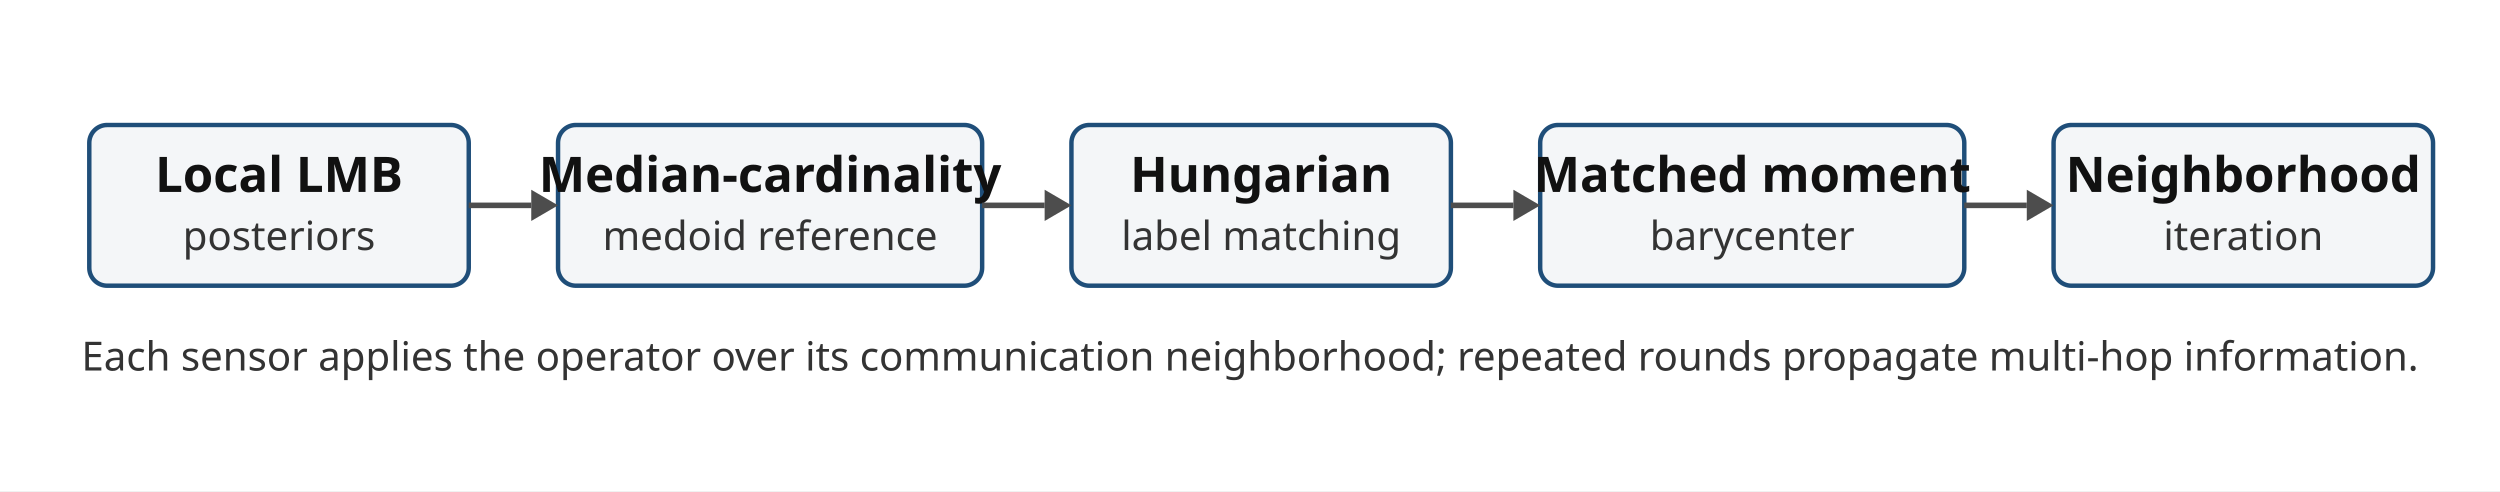
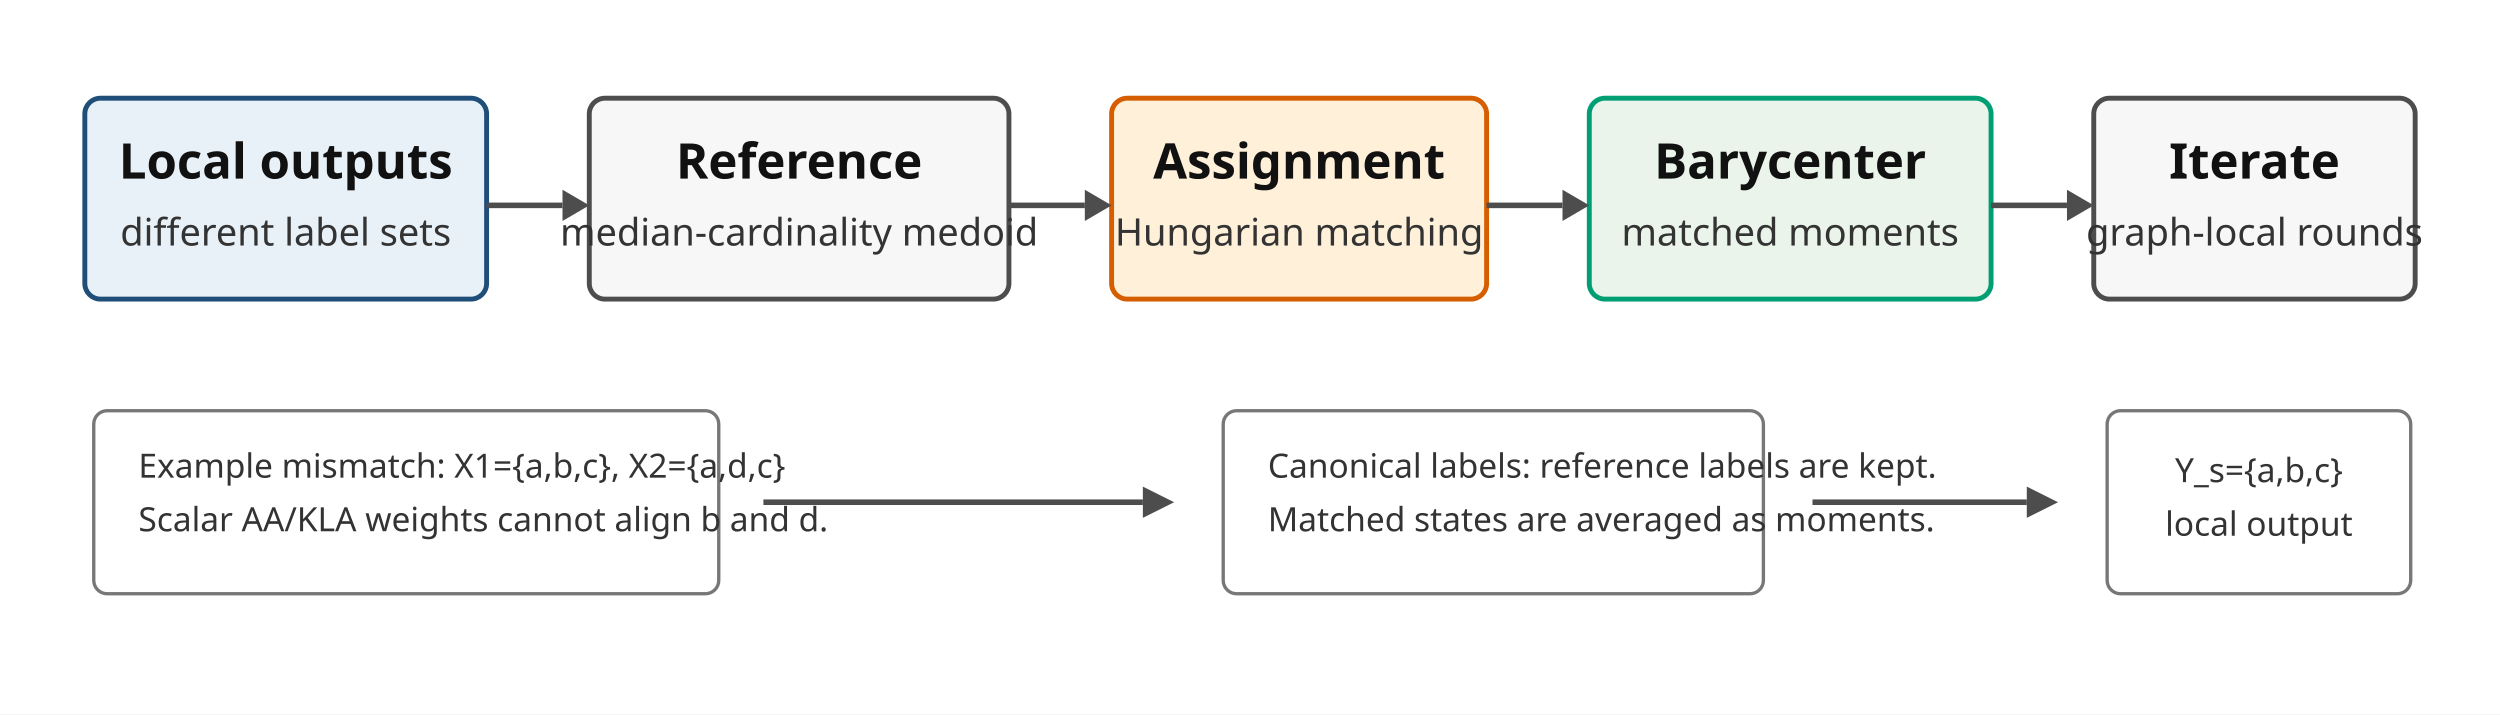
- <svg xmlns="http://www.w3.org/2000/svg" width="1120" height="220" viewBox="0 0 1120 220">
-   <rect width="1120" height="220" fill="white" />
-   <style>text{font-family:Verdana;} .h{font-size:22px;font-weight:700;fill:#111} .s{font-size:18px;fill:#333}</style>
-   <rect x="40" y="56" width="170" height="72" rx="8" fill="#F4F6F8" stroke="#1F4E79" stroke-width="2" />
-   <text class="h" x="125.0" y="86" text-anchor="middle">Local LMB</text>
-   <text class="s" x="125.0" y="112" text-anchor="middle">posteriors</text>
-   <rect x="250" y="56" width="190" height="72" rx="8" fill="#F4F6F8" stroke="#1F4E79" stroke-width="2" />
-   <text class="h" x="345.0" y="86" text-anchor="middle">Median-cardinality</text>
-   <text class="s" x="345.0" y="112" text-anchor="middle">medoid reference</text>
-   <rect x="480" y="56" width="170" height="72" rx="8" fill="#F4F6F8" stroke="#1F4E79" stroke-width="2" />
-   <text class="h" x="565.0" y="86" text-anchor="middle">Hungarian</text>
-   <text class="s" x="565.0" y="112" text-anchor="middle">label matching</text>
-   <rect x="690" y="56" width="190" height="72" rx="8" fill="#F4F6F8" stroke="#1F4E79" stroke-width="2" />
-   <text class="h" x="785.0" y="86" text-anchor="middle">Matched moment</text>
-   <text class="s" x="785.0" y="112" text-anchor="middle">barycenter</text>
-   <rect x="920" y="56" width="170" height="72" rx="8" fill="#F4F6F8" stroke="#1F4E79" stroke-width="2" />
-   <text class="h" x="1005.0" y="86" text-anchor="middle">Neighborhood</text>
-   <text class="s" x="1005.0" y="112" text-anchor="middle">iteration</text>
-   <line x1="210" y1="92" x2="238" y2="92" stroke="#4D4D4D" stroke-width="2.5" />
-   <polygon points="238,85 250,92 238,99" fill="#4D4D4D" />
-   <line x1="440" y1="92" x2="468" y2="92" stroke="#4D4D4D" stroke-width="2.5" />
-   <polygon points="468,85 480,92 468,99" fill="#4D4D4D" />
-   <line x1="650" y1="92" x2="678" y2="92" stroke="#4D4D4D" stroke-width="2.5" />
-   <polygon points="678,85 690,92 678,99" fill="#4D4D4D" />
-   <line x1="880" y1="92" x2="908" y2="92" stroke="#4D4D4D" stroke-width="2.5" />
-   <polygon points="908,85 920,92 908,99" fill="#4D4D4D" />
-   <text class="s" x="560" y="166" text-anchor="middle">Each sensor applies the operator over its communication neighborhood; repeated rounds propagate multi-hop information.</text>
+ <svg xmlns="http://www.w3.org/2000/svg" width="1120" height="320" viewBox="0 0 1120 320">
+   <rect width="1120" height="320" fill="white" />
+   <style>text{font-family:Verdana;} .h{font-size:22px;font-weight:700;fill:#111} .s{font-size:17px;fill:#333} .tiny{font-size:15px;fill:#333}</style>
+   <rect x="38" y="44" width="180" height="90" rx="7" fill="#E8F1F8" stroke="#1F4E79" stroke-width="2.2" />
+   <text class="h" x="128.0" y="80" text-anchor="middle">Local outputs</text>
+   <text class="s" x="128.0" y="110" text-anchor="middle">different label sets</text>
+   <rect x="264" y="44" width="188" height="90" rx="7" fill="#F7F7F7" stroke="#4D4D4D" stroke-width="2.2" />
+   <text class="h" x="358.0" y="80" text-anchor="middle">Reference</text>
+   <text class="s" x="358.0" y="110" text-anchor="middle">median-cardinality medoid</text>
+   <rect x="498" y="44" width="168" height="90" rx="7" fill="#FEF0D9" stroke="#D55E00" stroke-width="2.2" />
+   <text class="h" x="582.0" y="80" text-anchor="middle">Assignment</text>
+   <text class="s" x="582.0" y="110" text-anchor="middle">Hungarian matching</text>
+   <rect x="712" y="44" width="180" height="90" rx="7" fill="#EAF4EA" stroke="#009E73" stroke-width="2.2" />
+   <text class="h" x="802.0" y="80" text-anchor="middle">Barycenter</text>
+   <text class="s" x="802.0" y="110" text-anchor="middle">matched moments</text>
+   <rect x="938" y="44" width="144" height="90" rx="7" fill="#F7F7F7" stroke="#4D4D4D" stroke-width="2.2" />
+   <text class="h" x="1010.0" y="80" text-anchor="middle">Iterate</text>
+   <text class="s" x="1010.0" y="110" text-anchor="middle">graph-local rounds</text>
+   <line x1="218" y1="92" x2="252" y2="92" stroke="#4D4D4D" stroke-width="2.5" />
+   <polygon points="252,85 264,92 252,99" fill="#4D4D4D" />
+   <line x1="452" y1="92" x2="486" y2="92" stroke="#4D4D4D" stroke-width="2.5" />
+   <polygon points="486,85 498,92 486,99" fill="#4D4D4D" />
+   <line x1="666" y1="92" x2="700" y2="92" stroke="#4D4D4D" stroke-width="2.5" />
+   <polygon points="700,85 712,92 700,99" fill="#4D4D4D" />
+   <line x1="892" y1="92" x2="926" y2="92" stroke="#4D4D4D" stroke-width="2.5" />
+   <polygon points="926,85 938,92 926,99" fill="#4D4D4D" />
+   <rect x="42" y="184" width="280" height="82" rx="6" fill="#FFFFFF" stroke="#777" stroke-width="1.5" />
+   <text class="tiny" x="62" y="214">Example mismatch: X1={a,b,c}, X2={a,d,c}</text>
+   <text class="tiny" x="62" y="238">Scalar AA/KLA weights cannot align b and d.</text>
+   <line x1="342" y1="225" x2="512" y2="225" stroke="#4D4D4D" stroke-width="2.5" />
+   <polygon points="512,218 526,225 512,232" fill="#4D4D4D" />
+   <rect x="548" y="184" width="242" height="82" rx="6" fill="#FFFFFF" stroke="#777" stroke-width="1.5" />
+   <text class="tiny" x="568" y="214">Canonical labels: reference labels are kept.</text>
+   <text class="tiny" x="568" y="238">Matched states are averaged as moments.</text>
+   <line x1="812" y1="225" x2="908" y2="225" stroke="#4D4D4D" stroke-width="2.5" />
+   <polygon points="908,218 922,225 908,232" fill="#4D4D4D" />
+   <rect x="944" y="184" width="136" height="82" rx="6" fill="#FFFFFF" stroke="#777" stroke-width="1.5" />
+   <text class="tiny" x="1012" y="216" text-anchor="middle">Y_s={a,b,c}</text>
+   <text class="tiny" x="1012" y="240" text-anchor="middle">local output</text>
</svg>
